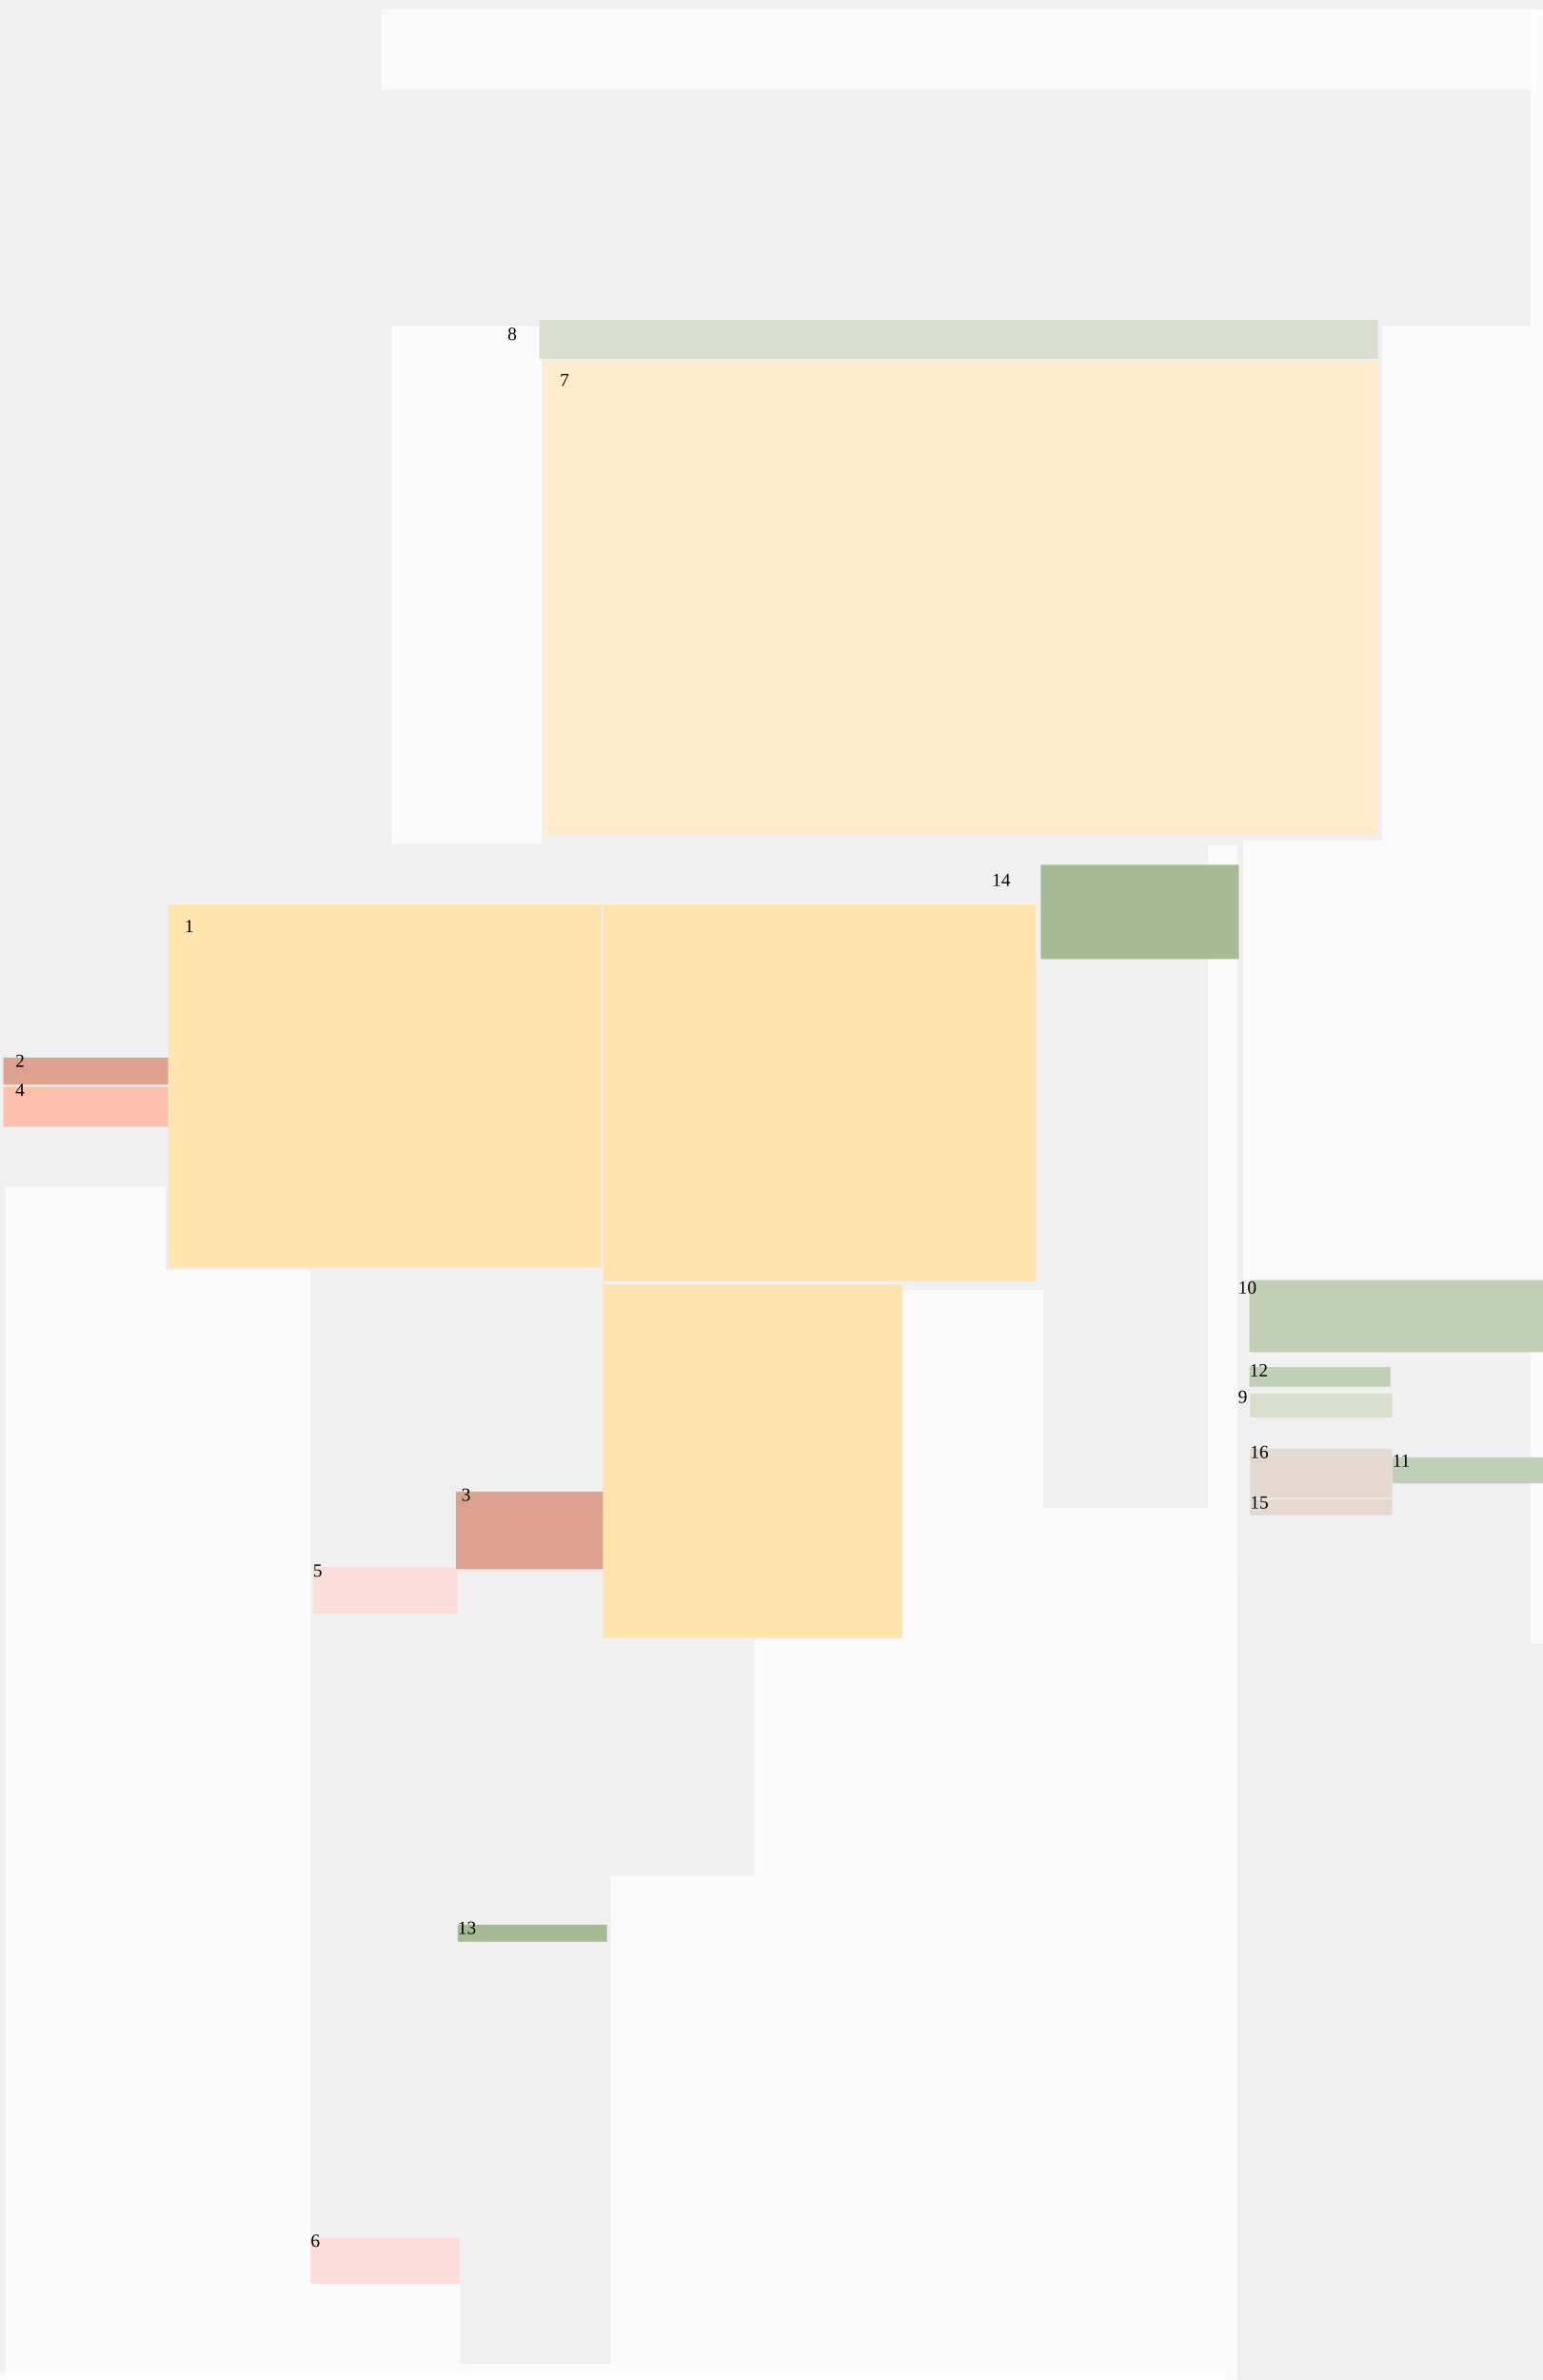
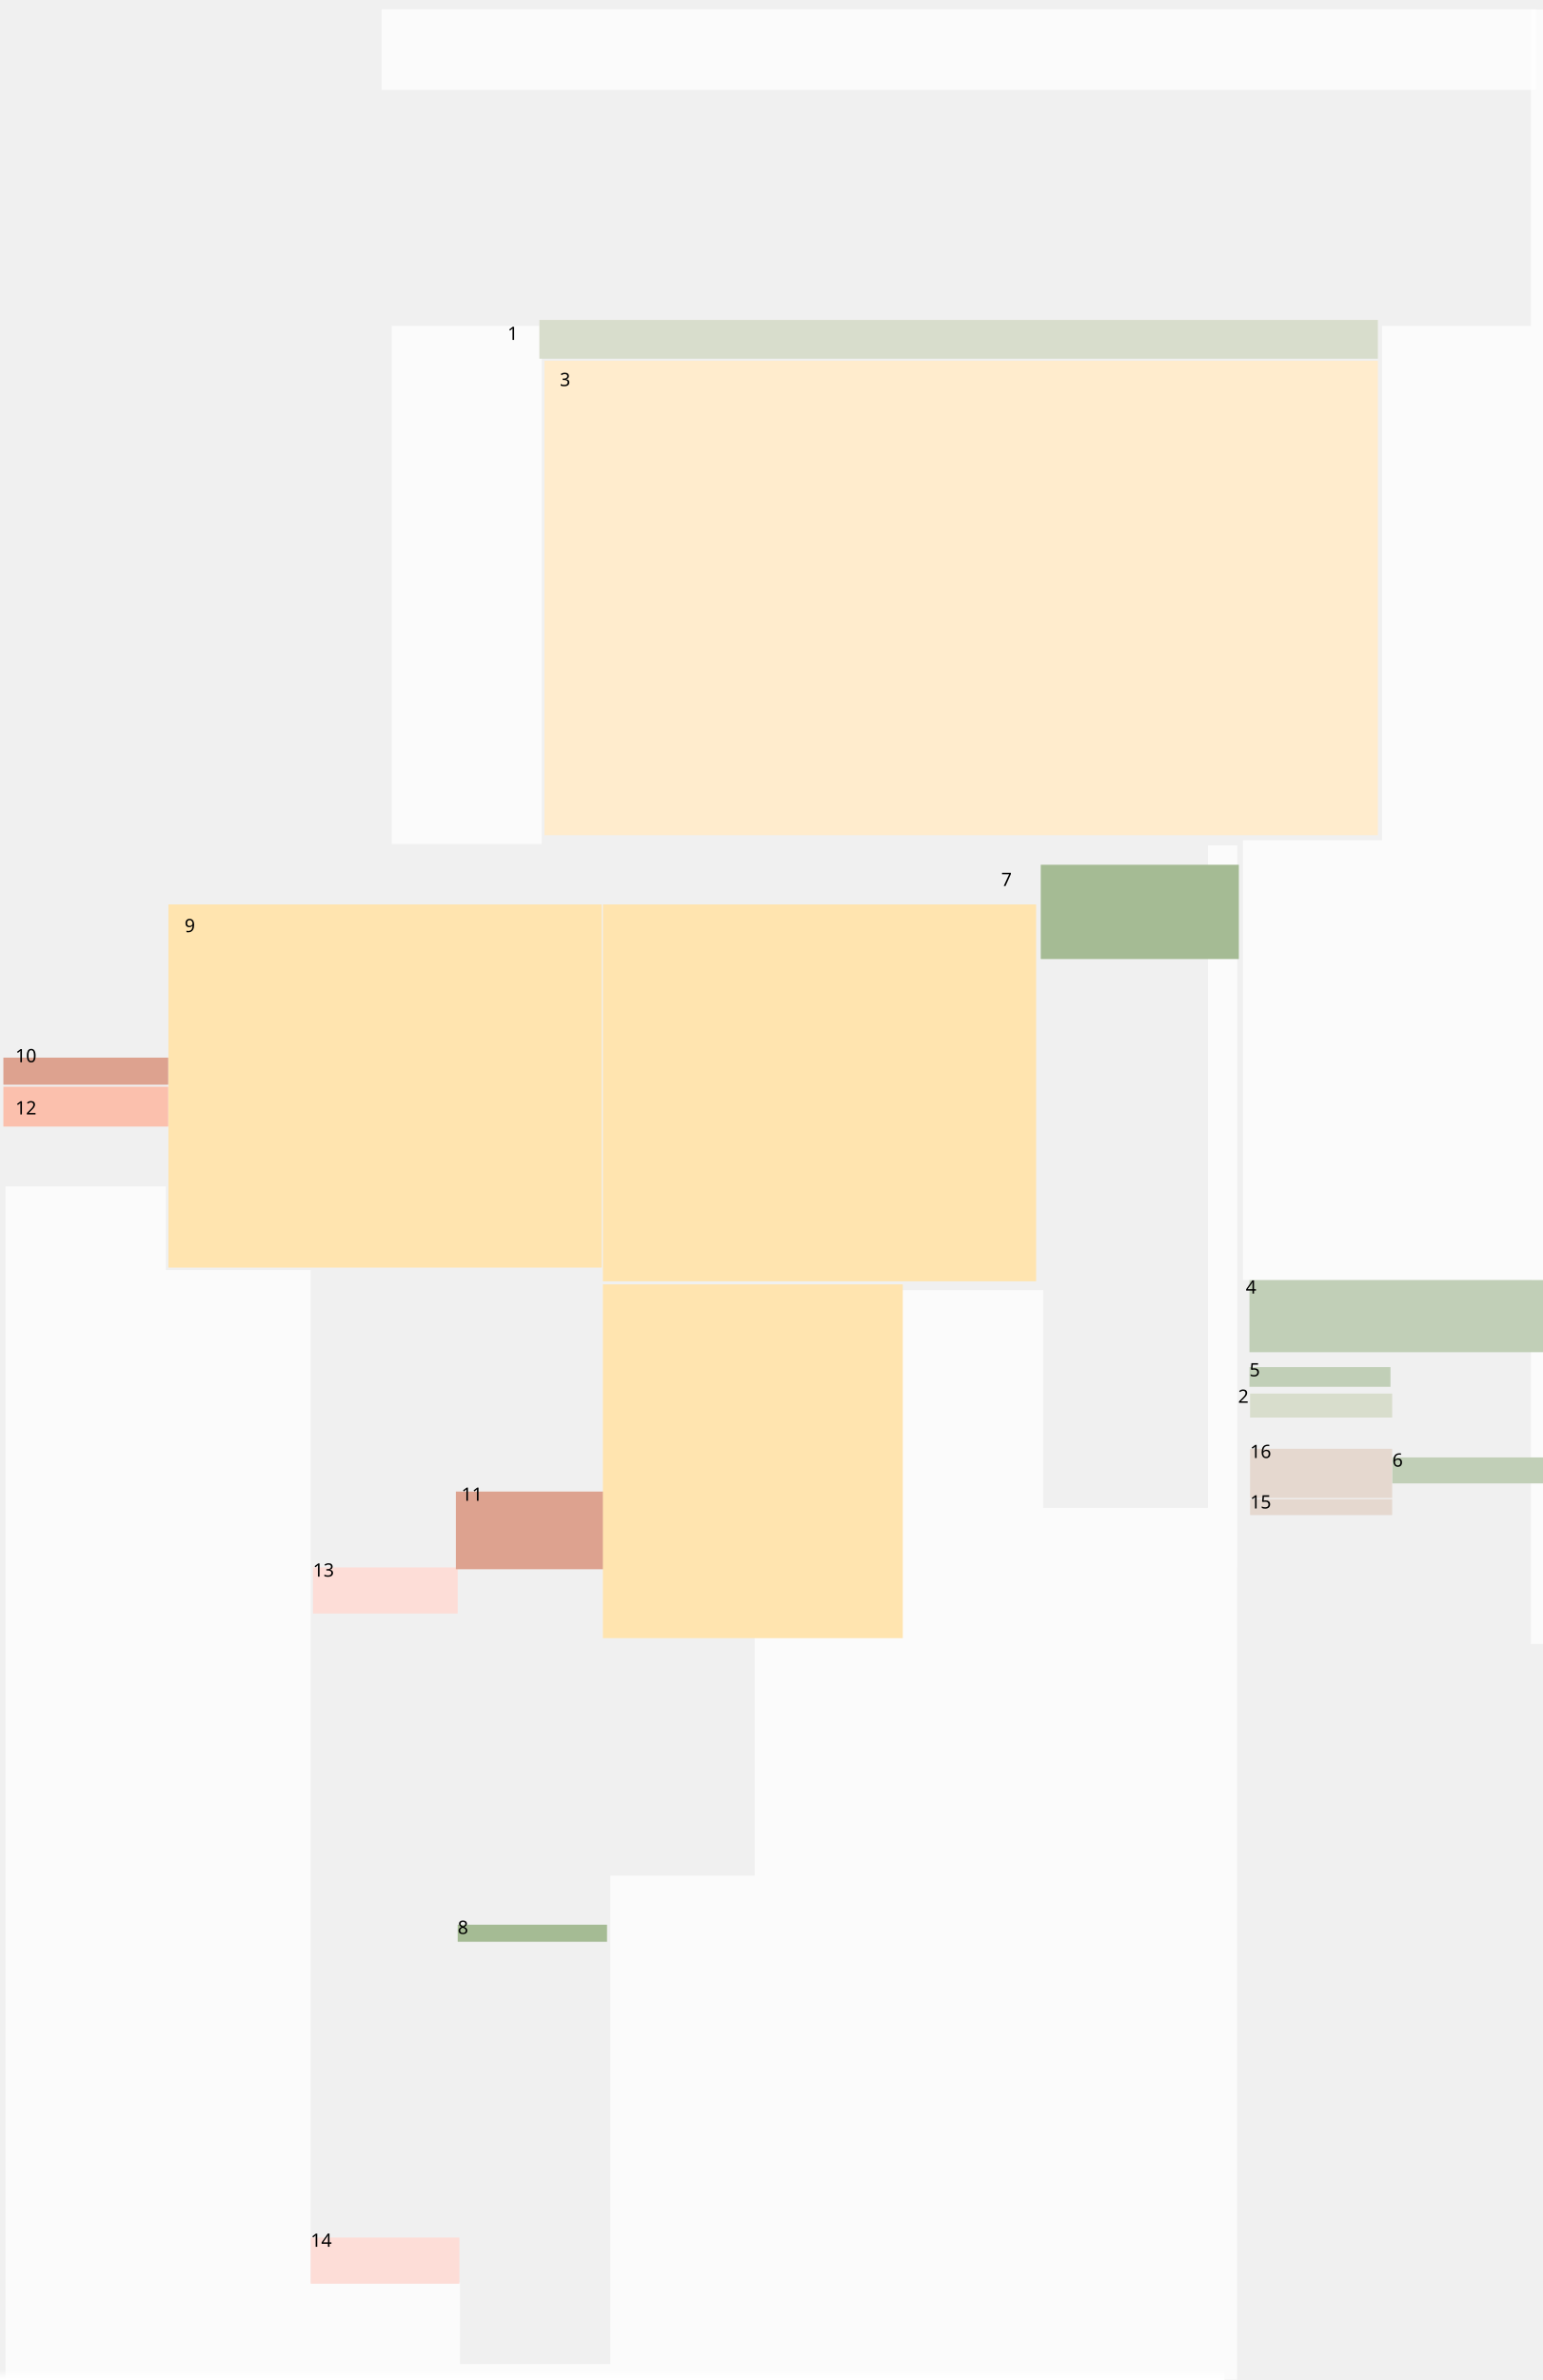
- <svg xmlns="http://www.w3.org/2000/svg" xmlns:xlink="http://www.w3.org/1999/xlink" version="1.1" x="0px" y="0px" viewBox="0 0 1003 1547.3" style="enable-background:new 0 0 1003 1547.3;" xml:space="preserve">
+ <svg xmlns="http://www.w3.org/2000/svg" version="1.1" id="Layer_1" x="0px" y="0px" viewBox="0 0 1003 1547.3" style="enable-background:new 0 0 1003 1547.3;" xml:space="preserve">
  <style type="text/css">
- 	.B_x002F_W_x0020_Water_x0020_25k{fill:#BFBFBF;}
- 	.st0{fill:url(#SVGID_3_);}
- 	.st1{fill:url(#SVGID_4_);}
- 	.st2{fill:url(#SVGID_8_);}
- 	.st3{opacity:0.7;fill:#FFFFFF;}
- 	.st4{display:none;}
- 	.st5{fill:#FDDDD7;}
+ 	.st0{fill:url(#SVGID_1_);}
+ 	.st1{opacity:0.7;fill:#FFFFFF;enable-background:new    ;}
+ 	.st2{display:none;}
+ 	.st3{fill:#FDDDD7;}
+ 	.st4{font-family:'ArialMT';}
+ 	.st5{font-size:12px;}
	.st6{fill:#DDA28F;}
	.st7{fill:#FBC0AD;}
	.st8{fill:#E5D8CF;}
	.st9{fill:#D8DDCC;}
	.st10{fill:#A5BB94;}
	.st11{fill:#C1CFB7;}
	.st12{fill:#FFE4AF;}
	.st13{fill:#FFECCD;}
- 
</style>
  <g id="ART">
    <g>
-       <g>
-         <g>
-           <defs>
-             <rect id="SVGID_1_" x="241.1" y="6.2" width="770.8" height="1062.6" />
-           </defs>
-           <clipPath id="SVGID_2_">
-             <use xlink:href="#SVGID_1_" style="overflow:visible;" />
-           </clipPath>
-           <linearGradient id="SVGID_7_" gradientUnits="userSpaceOnUse" x1="403.82" y1="1547.716" x2="403.82" y2="549.255">
-             <stop offset="0" style="stop-color:#BCBEC0;stop-opacity:0" />
-             <stop offset="0.2" style="stop-color:#000000;stop-opacity:0.969" />
-             <stop offset="1" style="stop-color:#000000" />
-           </linearGradient>
-           <use xlink:href="#SVGID_5_" style="overflow:visible;fill:none;stroke:url(#SVGID_7_);stroke-width:0.75;" />
-         </g>
-       </g>
-       <linearGradient id="SVGID_8_" gradientUnits="userSpaceOnUse" x1="394.638" y1="1540.496" x2="394.638" y2="1547.341">
+       <linearGradient id="SVGID_1_" gradientUnits="userSpaceOnUse" x1="394.6" y1="784.5" x2="394.6" y2="791.345" gradientTransform="matrix(1 0 0 1 0 756)">
        <stop offset="0" style="stop-color:#FFFFFF;stop-opacity:0" />
        <stop offset="0.9" style="stop-color:#FFFFFF" />
      </linearGradient>
-       <rect x="-7" y="1540.5" class="st2" width="803.2" height="6.8" />
+       <rect x="-7" y="1540.5" class="st0" width="803.2" height="6.8" />
    </g>
    <g id="fade">
-       <rect x="254.7" y="211.8" class="st3" width="97.5" height="336.9" />
-       <rect x="248.1" y="6" class="st3" width="750.6" height="52.5" />
-       <polygon class="st3" points="804.5,549.6 785.4,549.6 785.4,980.3 678.3,980.3 678.3,838.7 584.3,838.7 584.3,1062 490.7,1062    490.7,1219.4 396.8,1219.4 396.8,1536.9 299.1,1536.9 299.1,1483.8 202,1483.8 202,825.7 107.8,825.7 107.8,771.3 3.6,771.3    3.6,825.7 3.6,830.1 3.6,1547.6 804.4,1547.1 804.4,1302.8 804.4,1219.4 804.4,1082.9 804.4,1062 804.4,1019.2 804.5,1019.2   " />
-       <polygon class="st3" points="995.4,6.2 995.4,211.8 898.6,211.8 898.6,546.3 808.2,546.3 808.2,832.2 898.6,832.2 908.3,832.2    995.4,832.2 995.4,1068.8 1024.4,1068.8 1024.4,6.2   " />
+       <rect x="254.7" y="211.8" class="st1" width="97.5" height="336.9" />
+       <rect x="248.1" y="6" class="st1" width="750.6" height="52.5" />
+       <polygon class="st1" points="804.5,549.6 785.4,549.6 785.4,980.3 678.3,980.3 678.3,838.7 584.3,838.7 584.3,1062 490.7,1062     490.7,1219.4 396.8,1219.4 396.8,1536.9 299.1,1536.9 299.1,1483.8 202,1483.8 202,825.7 107.8,825.7 107.8,771.3 3.6,771.3     3.6,825.7 3.6,830.1 3.6,1547.6 804.4,1547.1 804.4,1302.8 804.4,1219.4 804.4,1082.9 804.4,1062 804.4,1019.2 804.5,1019.2   " />
+       <polygon class="st1" points="995.4,6.2 995.4,211.8 898.6,211.8 898.6,546.3 808.2,546.3 808.2,832.2 898.6,832.2 908.3,832.2     995.4,832.2 995.4,1068.8 1024.4,1068.8 1024.4,6.2   " />
    </g>
  </g>
-   <g id="highlights" class="st4">
+   <g id="highlights" class="st2">
</g>
  <g id="Sourcingerrors">
-     <rect id="SE-2" x="202" y="1454.7" class="st5" width="96.7" height="30" />
-     <rect id="SE-1_1_" x="203.5" y="1019" class="st5" width="94.1" height="30" />
-     <text x="202" y="1454.7" dy="0.5em">6</text>
-     <text x="203.5" y="1019" dy="0.5em">5</text>
+     <rect id="SE-2" x="202" y="1454.7" class="st3" width="96.7" height="30" />
+     <rect id="SE-1_1_" x="203.5" y="1019" class="st3" width="94.1" height="30" />
+     <text transform="matrix(1 0 0 1 202 1460.7)" class="st4 st5">14</text>
+     <text transform="matrix(1 0 0 1 203.5 1025)" class="st4 st5">13</text>
  </g>
  <g id="Lackofinformationunderreporting">
    <rect id="LI-2" x="2.2" y="687.6" class="st6" width="107.2" height="17.6" />
    <rect id="LI-8" x="296.4" y="969.7" class="st6" width="96.2" height="50.5" />
-     <text x="10" y="687.6" dy="0.5em">2</text>
-     <text x="300" y="969.7" dy="0.5em">3</text>
+     <text transform="matrix(1 0 0 1 10 690.6)" class="st4 st5">10</text>
+     <text transform="matrix(1 0 0 1 300 975.7)" class="st4 st5">11</text>
  </g>
  <g id="Inaccuracymisrepresentation">
    <rect id="IM-5" x="2.2" y="706.5" class="st7" width="107.2" height="25.9" />
-     <text x="10" y="706.5" dy="0.5em">4</text>
+     <text transform="matrix(1 0 0 1 10 724.5)" class="st4 st5">12</text>
  </g>
  <g id="Storyframingfocusreporterbias">
    <rect id="SF-2" x="812.8" y="974.7" class="st8" width="92.4" height="10.3" />
    <rect id="SF-1" x="812.8" y="941.9" class="st8" width="92.4" height="32" />
-     <text x="812.8" y="974.7" dy="0.5em">15</text>
-     <text x="812.8" y="941.9" dy="0.5em">16</text>
+     <text transform="matrix(1 0 0 1 812.8 980.7)" class="st4 st5">15</text>
+     <text transform="matrix(1 0 0 1 812.8 947.9)" class="st4 st5">16</text>
  </g>
  <g id="Racistlanguage">
    <rect id="RL-1_1_" x="350.7" y="208" class="st9" width="545.2" height="25.2" />
    <rect id="RL-2" x="812.8" y="906" class="st9" width="92.4" height="15.6" />
-     <text x="330" y="215" dy="0.5em">8</text>
-     <text x="805" y="906" dy="0.5em">9</text>
+     <text transform="matrix(1 0 0 1 330 221)" class="st4 st5">1</text>
+     <text transform="matrix(1 0 0 1 805 912)" class="st4 st5">2</text>
  </g>
  <g id="Offensivelanguage">
    <rect id="OL-2" x="297.6" y="1251.3" class="st10" width="97.1" height="11.1" />
    <rect id="OL-1" x="676.7" y="562.2" class="st10" width="128.8" height="61.3" />
-     <text x="297.6" y="1251.3" dy="0.5em">13</text>
-     <text x="645" y="570" dy="0.5em">14</text>
+     <text transform="matrix(1 0 0 1 297.6 1257.3)" class="st4 st5">8</text>
+     <text transform="matrix(1 0 0 1 651 576)" class="st4 st5">7</text>
  </g>
  <g id="Inaccuratelanguage">
    <rect id="IL-1" x="812.4" y="832.2" class="st11" width="193.8" height="46.9" />
    <rect id="IL-4" x="905.3" y="947.5" class="st11" width="101" height="16.9" />
    <rect id="IL-2" x="812.4" y="888.8" class="st11" width="91.7" height="12.8" />
-     <text x="805" y="835" dy="0.5em">10</text>
-     <text x="905.3" y="947.5" dy="0.5em">11</text>
-     <text x="812.4" y="888.8" dy="0.5em">12</text>
+     <text transform="matrix(1 0 0 1 810 841)" class="st4 st5">4</text>
+     <text transform="matrix(1 0 0 1 905.3 953.5)" class="st4 st5">6</text>
+     <text transform="matrix(1 0 0 1 812.4 894.8)" class="st4 st5">5</text>
  </g>
  <g id="Photoselection">
    <rect id="PS-1" x="109.5" y="588" class="st12" width="281.7" height="236.1" />
-     <text x="120" y="600" dy="0.5em">1</text>
-     <rect id="PS-1" x="392" y="588" class="st12" width="281.7" height="245" />
-     <rect id="PS-1" x="392" y="835" class="st12" width="195" height="230" />
+     <text transform="matrix(1 0 0 1 120 606)" class="st4 st5">9</text>
+     <rect id="PS-1_1_" x="392" y="588" class="st12" width="281.7" height="245" />
+     <rect id="PS-1_2_" x="392" y="835" class="st12" width="195" height="230" />
  </g>
  <g id="Designlayout">
    <rect id="DL-1" x="354" y="234.5" class="st13" width="541.9" height="308.5" />
-     <text x="364" y="245" dy="0.5em">7</text>
+     <text transform="matrix(1 0 0 1 364 251)" class="st4 st5">3</text>
  </g>
</svg>
